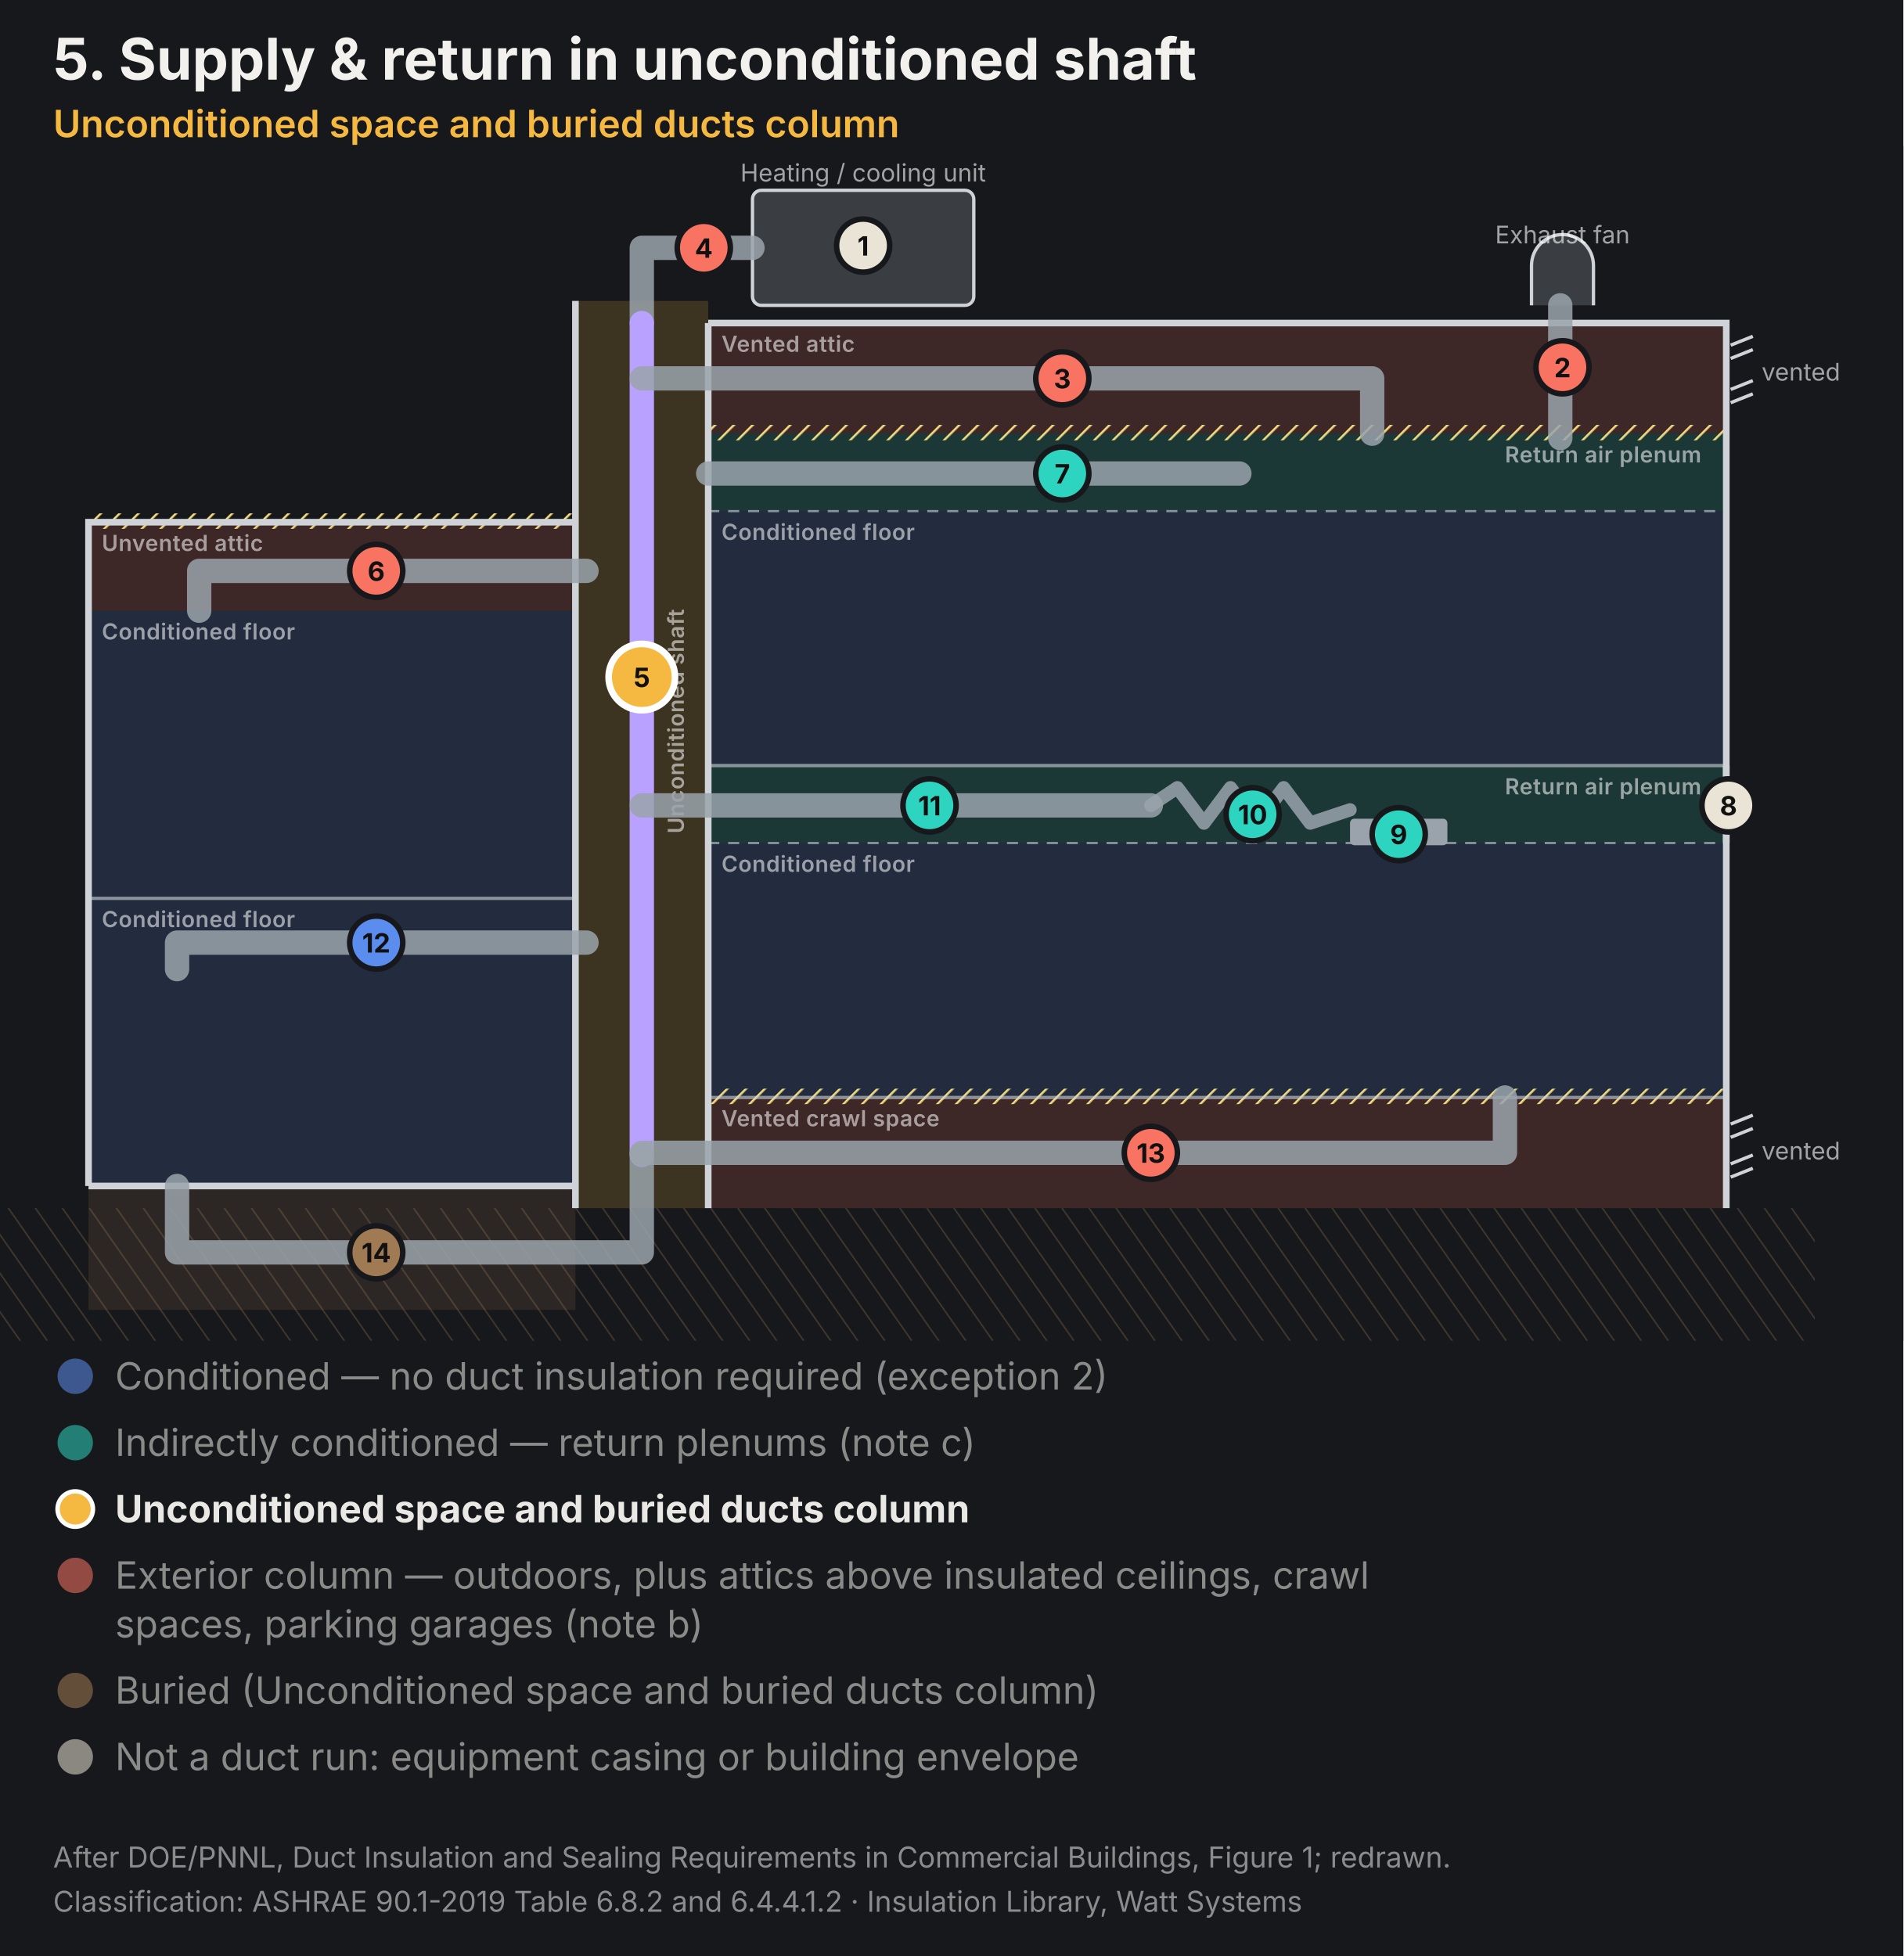
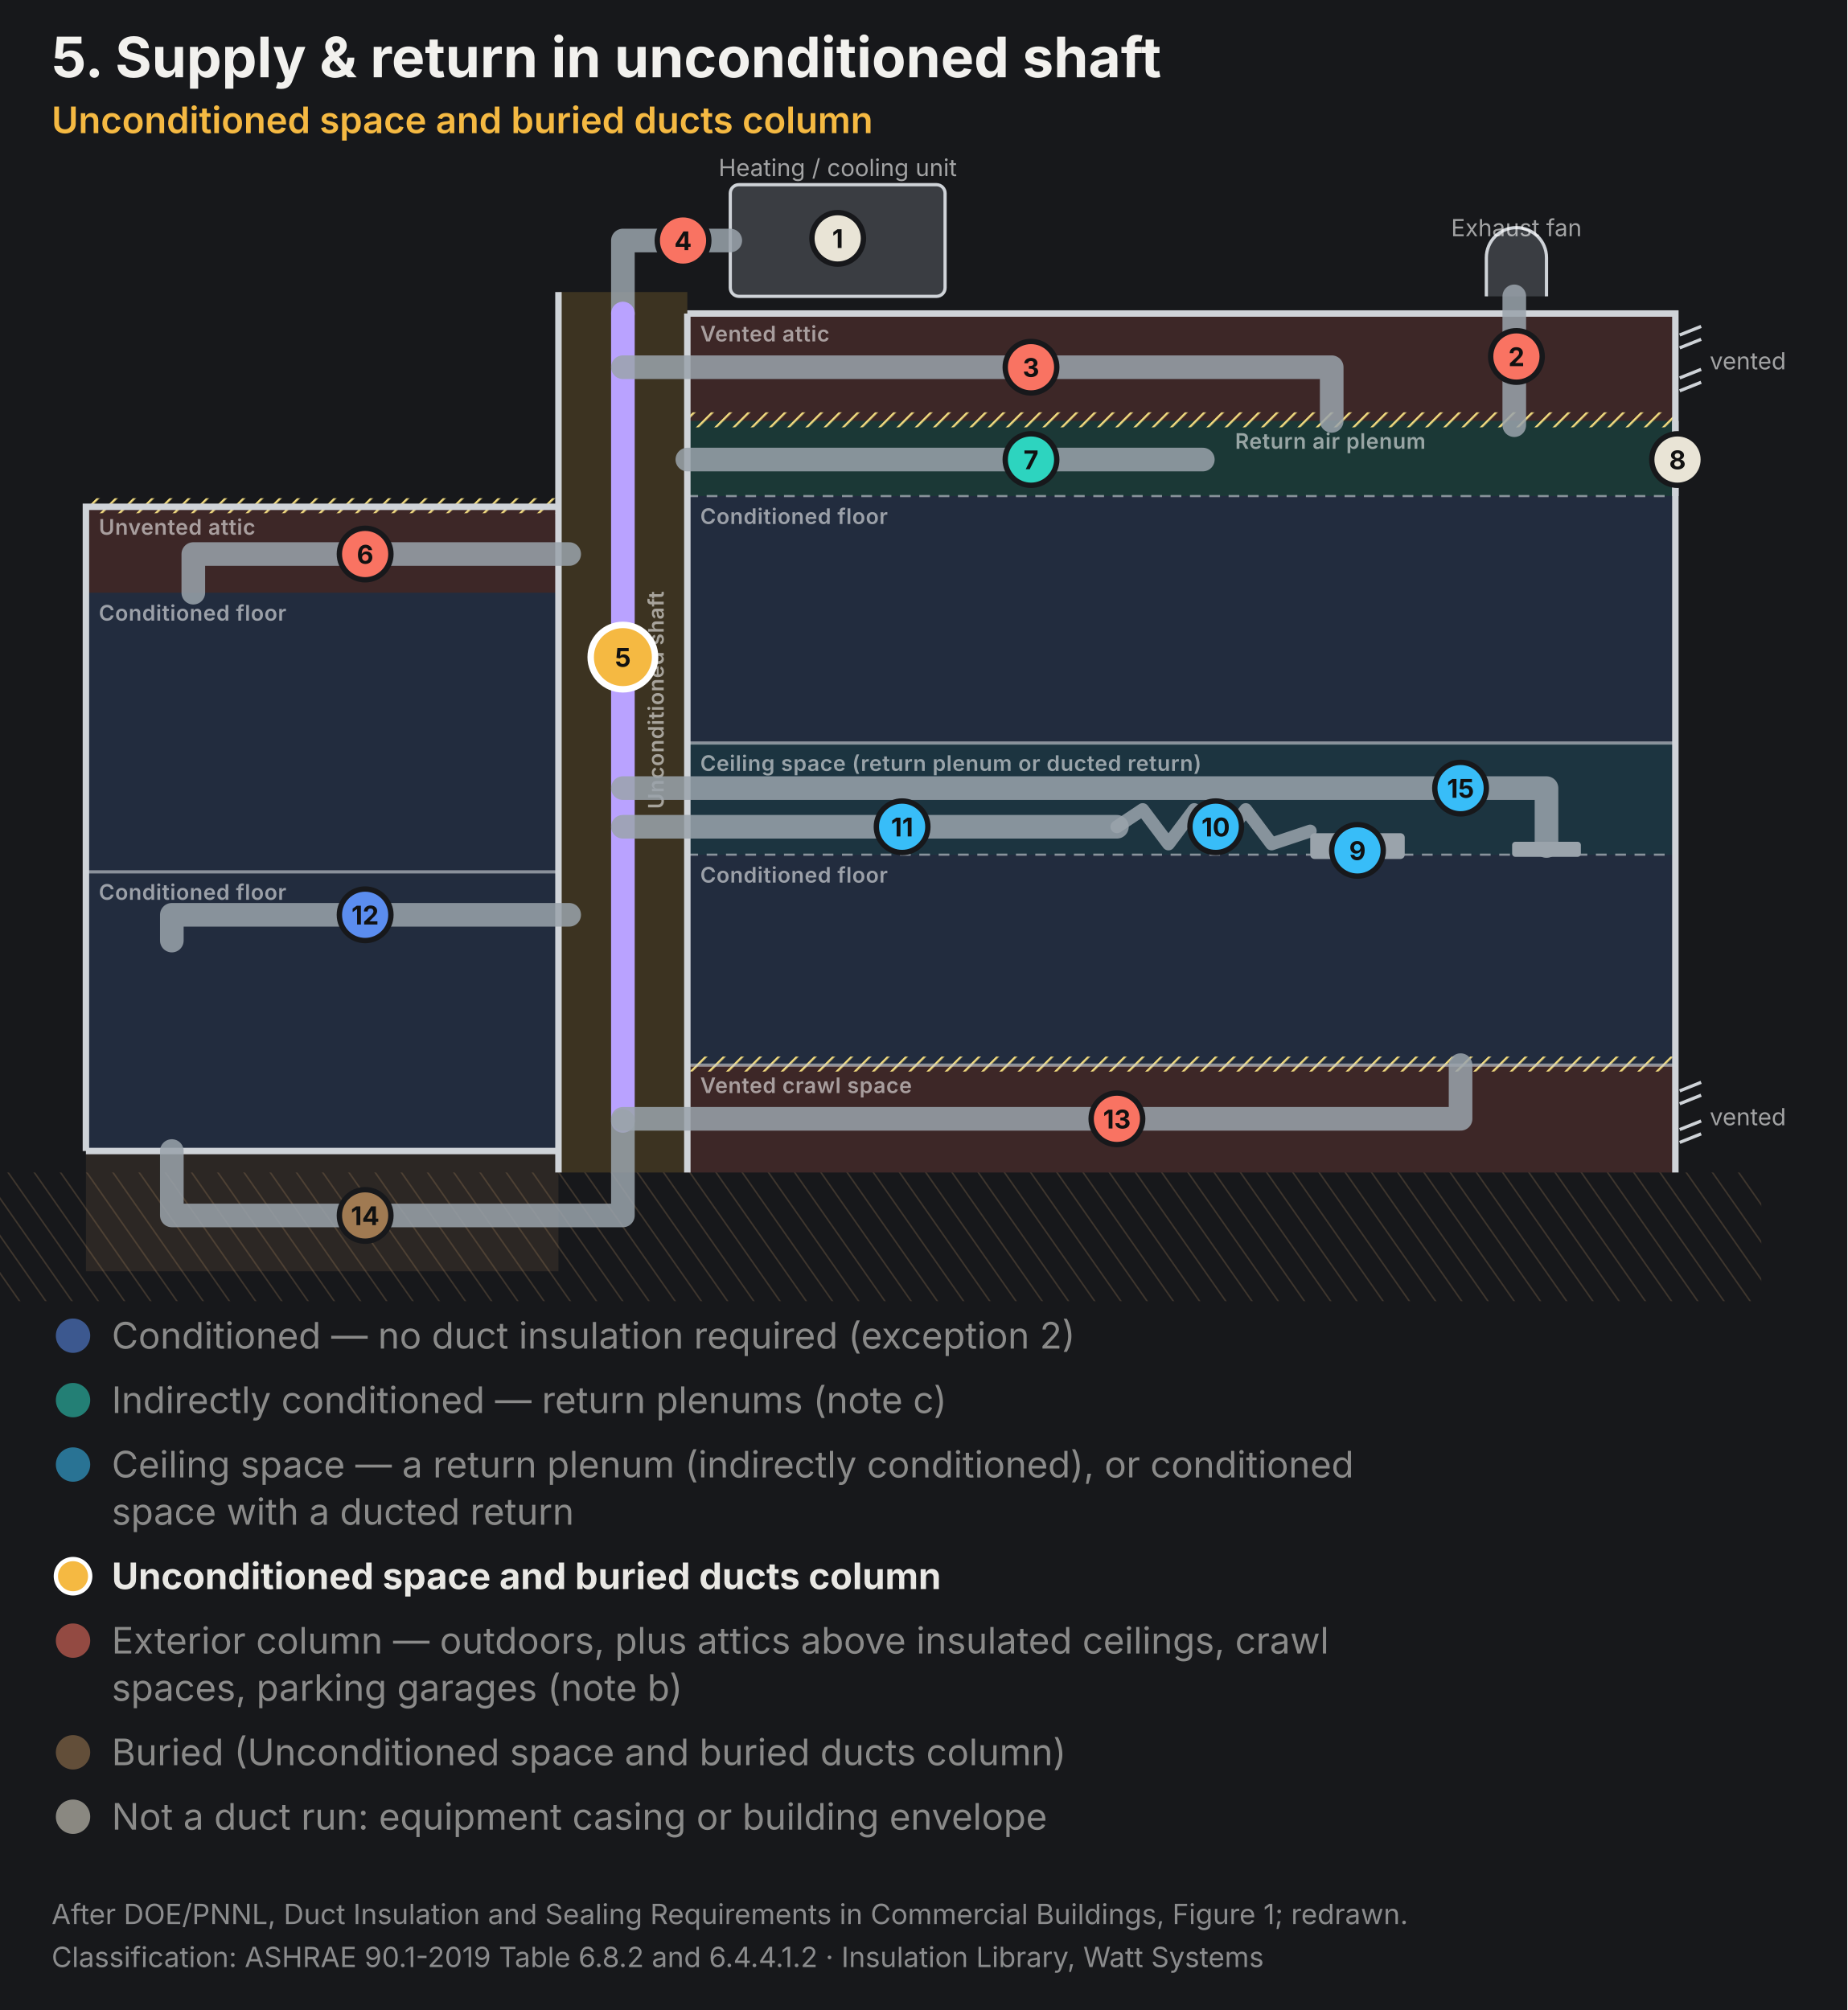
- <svg xmlns="http://www.w3.org/2000/svg" viewBox="0 0 860 884" width="860" height="884" font-family="system-ui, -apple-system, Segoe UI, sans-serif">
-   <rect width="860" height="884" fill="#17181b" />
+ <svg xmlns="http://www.w3.org/2000/svg" viewBox="0 0 860 936" width="860" height="936" font-family="system-ui, -apple-system, Segoe UI, sans-serif">
+   <rect width="860" height="936" fill="#17181b" />
  <text x="24" y="36" fill="#f2f1ee" font-size="26" font-weight="750">5. Supply &amp; return in unconditioned shaft</text>
  <text x="24" y="62" fill="#f5b942" font-size="17" font-weight="600">Unconditioned space and buried ducts column</text>
-   <svg viewBox="80 40 860 540" role="img" aria-label="Building section with 14 numbered duct locations" width="860" height="540" x="0" y="66">
+   <svg viewBox="80 40 860 540" role="img" aria-label="Building section with 15 numbered duct locations" width="860" height="540" x="0" y="66">
    <style>
.g-space { font: 600 10px system-ui, -apple-system, sans-serif; fill: rgba(255,255,255,0.55); letter-spacing: 0.02em; }
.g-note { font: 11px system-ui, -apple-system, sans-serif; fill: rgba(255,255,255,0.6); }
.g-spot circle { stroke: #17181b; stroke-width: 2.5; }
.g-spot text { font: 750 12px system-ui, -apple-system, sans-serif; fill: #111; }
.g-spot.on circle { r: 15; stroke: #fff; stroke-width: 3; }
</style>
    <rect x="80" y="40" width="860" height="540" fill="#17181b" />
    <defs>
      <pattern id="g-hatch" width="6" height="6" patternUnits="userSpaceOnUse" patternTransform="rotate(45)">
        <line x1="0" y1="0" x2="0" y2="6" stroke="#e8d27a" stroke-width="2" />
      </pattern>
      <pattern id="g-earth" width="10" height="10" patternUnits="userSpaceOnUse" patternTransform="rotate(-35)">
        <line x1="0" y1="0" x2="0" y2="10" stroke="#5a4a3a" stroke-width="1.5" />
      </pattern>
    </defs>
    <rect x="80" y="520" width="820" height="60" fill="url(#g-earth)" opacity="0.55" />
    <rect x="120" y="510" width="220" height="56" fill="#a07a52" opacity="0.16" />
    <g>
      <rect x="400" y="120" width="460" height="50" fill="#f97362" opacity="0.17" />
      <text x="406" y="133" class="g-space">Vented attic</text>
    </g>
    <g>
      <rect x="400" y="170" width="460" height="35" fill="#2dd4bf" opacity="0.17" />
-       <text x="760" y="183" class="g-space">Return air plenum</text>
+       <text x="655" y="183" class="g-space">Return air plenum</text>
    </g>
    <g>
      <rect x="400" y="205" width="460" height="115" fill="#5b8def" opacity="0.17" />
      <text x="406" y="218" class="g-space">Conditioned floor</text>
    </g>
    <g>
-       <rect x="400" y="320" width="460" height="35" fill="#2dd4bf" opacity="0.17" />
-       <text x="760" y="333" class="g-space">Return air plenum</text>
+       <rect x="400" y="320" width="460" height="52" fill="#38bdf8" opacity="0.17" />
+       <text x="406" y="333" class="g-space">Ceiling space (return plenum or ducted return)</text>
    </g>
    <g>
-       <rect x="400" y="355" width="460" height="115" fill="#5b8def" opacity="0.17" />
-       <text x="406" y="368" class="g-space">Conditioned floor</text>
+       <rect x="400" y="372" width="460" height="98" fill="#5b8def" opacity="0.17" />
+       <text x="406" y="385" class="g-space">Conditioned floor</text>
    </g>
    <g>
      <rect x="400" y="470" width="460" height="50" fill="#f97362" opacity="0.17" />
      <text x="406" y="483" class="g-space">Vented crawl space</text>
    </g>
    <g>
      <rect x="340" y="110" width="60" height="410" fill="#f5b942" opacity="0.17" />
      <text x="389" y="300" class="g-space" transform="rotate(-90 389 300)" text-anchor="middle">Unconditioned shaft</text>
    </g>
    <g>
      <rect x="120" y="210" width="220" height="40" fill="#f97362" opacity="0.17" />
      <text x="126" y="223" class="g-space">Unvented attic</text>
    </g>
    <g>
      <rect x="120" y="250" width="220" height="130" fill="#5b8def" opacity="0.17" />
      <text x="126" y="263" class="g-space">Conditioned floor</text>
    </g>
    <g>
      <rect x="120" y="380" width="220" height="130" fill="#5b8def" opacity="0.17" />
      <text x="126" y="393" class="g-space">Conditioned floor</text>
    </g>
    <rect x="400" y="166" width="460" height="7" fill="url(#g-hatch)" />
    <rect x="120" y="206" width="220" height="7" fill="url(#g-hatch)" />
    <rect x="400" y="466" width="460" height="7" fill="url(#g-hatch)" />
    <path d="M120 510 V210 H340 M400 120 H860 V520 M120 510 H340 M340 110 V520 M400 120 V520" stroke="#cfd3d8" stroke-width="3" fill="none" />
    <path d="M400 320 H860 M400 470 H860 M120 380 H340" stroke="#cfd3d8" stroke-width="1.5" fill="none" opacity="0.6" />
-     <path d="M400 205 H860 M400 355 H860" stroke="#cfd3d8" stroke-width="1" stroke-dasharray="5 4" fill="none" opacity="0.6" />
+     <path d="M400 205 H860 M400 372 H860" stroke="#cfd3d8" stroke-width="1" stroke-dasharray="5 4" fill="none" opacity="0.6" />
    <path d="M862 130 l10 -4 M862 136 l10 -4" stroke="#cfd3d8" stroke-width="1.5" />
    <path d="M862 150 l10 -4 M862 156 l10 -4" stroke="#cfd3d8" stroke-width="1.5" />
    <path d="M862 482 l10 -4 M862 488 l10 -4" stroke="#cfd3d8" stroke-width="1.5" />
    <path d="M862 500 l10 -4 M862 506 l10 -4" stroke="#cfd3d8" stroke-width="1.5" />
    <text x="876" y="146" class="g-note">vented</text>
    <text x="876" y="498" class="g-note">vented</text>
    <rect x="420" y="60" width="100" height="52" rx="4" fill="#3a3d42" stroke="#cfd3d8" stroke-width="1.5" />
    <text x="470" y="56" class="g-note" text-anchor="middle">Heating / cooling unit</text>
    <path d="M772 112 v-18 a14 14 0 0 1 28 0 v18" fill="#3a3d42" stroke="#cfd3d8" stroke-width="1.5" />
    <text x="786" y="84" class="g-note" text-anchor="middle">Exhaust fan</text>
    <path d="M420 86 H370 V120" fill="none" stroke="#9aa3ab" stroke-width="11" stroke-linecap="round" stroke-linejoin="round" opacity="0.85" />
    <path d="M370 120 V496" fill="none" stroke="#b9a2ff" stroke-width="11" stroke-linecap="round" stroke-linejoin="round" opacity="1" />
    <path d="M370 145 H700 V170" fill="none" stroke="#9aa3ab" stroke-width="11" stroke-linecap="round" stroke-linejoin="round" opacity="0.85" />
    <path d="M785 172 V112" fill="none" stroke="#9aa3ab" stroke-width="11" stroke-linecap="round" stroke-linejoin="round" opacity="0.85" />
    <path d="M345 232 H170 V250" fill="none" stroke="#9aa3ab" stroke-width="11" stroke-linecap="round" stroke-linejoin="round" opacity="0.85" />
    <path d="M400 188 H640" fill="none" stroke="#9aa3ab" stroke-width="11" stroke-linecap="round" stroke-linejoin="round" opacity="0.85" />
-     <path d="M370 338 H600" fill="none" stroke="#9aa3ab" stroke-width="11" stroke-linecap="round" stroke-linejoin="round" opacity="0.85" />
-     <path d="M600 338 L612 330 L624 346 L636 330 L648 346 L660 330 L672 346 L690 340" fill="none" stroke="#9aa3ab" stroke-width="6" stroke-linecap="round" stroke-linejoin="round" opacity="0.85" />
+     <path d="M370 341 H800 V368" fill="none" stroke="#9aa3ab" stroke-width="11" stroke-linecap="round" stroke-linejoin="round" opacity="0.85" />
+     <path d="M370 359 H600" fill="none" stroke="#9aa3ab" stroke-width="11" stroke-linecap="round" stroke-linejoin="round" opacity="0.85" />
+     <path d="M600 359 L612 351 L624 367 L636 351 L648 367 L660 351 L672 367 L690 361" fill="none" stroke="#9aa3ab" stroke-width="6" stroke-linecap="round" stroke-linejoin="round" opacity="0.85" />
    <path d="M345 400 H160 V412" fill="none" stroke="#9aa3ab" stroke-width="11" stroke-linecap="round" stroke-linejoin="round" opacity="0.85" />
    <path d="M370 495 H760 V470" fill="none" stroke="#9aa3ab" stroke-width="11" stroke-linecap="round" stroke-linejoin="round" opacity="0.85" />
    <path d="M370 496 V540 H160 V510" fill="none" stroke="#9aa3ab" stroke-width="11" stroke-linecap="round" stroke-linejoin="round" opacity="0.85" />
-     <rect x="690" y="344" width="44" height="12" rx="2" fill="#9aa3ab" />
-     <path d="M860 320 V355" stroke="#cfd3d8" stroke-width="3" />
+     <rect x="690" y="362" width="44" height="12" rx="2" fill="#9aa3ab" />
+     <rect x="784" y="366" width="32" height="7" rx="1.5" fill="#9aa3ab" />
+     <path d="M860 170 V205" stroke="#cfd3d8" stroke-width="3" />
    <g class="g-spot " transform="translate(470 85)">
      <circle r="12" fill="#e9e4d6" />
      <text text-anchor="middle" dy="4.5">1</text>
    </g>
    <g class="g-spot " transform="translate(786 140)">
      <circle r="12" fill="#f97362" />
      <text text-anchor="middle" dy="4.5">2</text>
    </g>
    <g class="g-spot " transform="translate(560 145)">
      <circle r="12" fill="#f97362" />
      <text text-anchor="middle" dy="4.5">3</text>
    </g>
    <g class="g-spot " transform="translate(398 86)">
      <circle r="12" fill="#f97362" />
      <text text-anchor="middle" dy="4.5">4</text>
    </g>
    <g class="g-spot on" transform="translate(370 280)">
      <circle r="15" fill="#f5b942" />
      <text text-anchor="middle" dy="4.5">5</text>
    </g>
    <g class="g-spot " transform="translate(250 232)">
      <circle r="12" fill="#f97362" />
      <text text-anchor="middle" dy="4.5">6</text>
    </g>
    <g class="g-spot " transform="translate(560 188)">
      <circle r="12" fill="#2dd4bf" />
      <text text-anchor="middle" dy="4.5">7</text>
    </g>
-     <g class="g-spot " transform="translate(861 338)">
+     <g class="g-spot " transform="translate(861 188)">
      <circle r="12" fill="#e9e4d6" />
      <text text-anchor="middle" dy="4.5">8</text>
    </g>
-     <g class="g-spot " transform="translate(712 351)">
-       <circle r="12" fill="#2dd4bf" />
+     <g class="g-spot " transform="translate(712 370)">
+       <circle r="12" fill="#38bdf8" />
      <text text-anchor="middle" dy="4.5">9</text>
    </g>
-     <g class="g-spot " transform="translate(646 342)">
-       <circle r="12" fill="#2dd4bf" />
+     <g class="g-spot " transform="translate(646 359)">
+       <circle r="12" fill="#38bdf8" />
      <text text-anchor="middle" dy="4.5">10</text>
    </g>
-     <g class="g-spot " transform="translate(500 338)">
-       <circle r="12" fill="#2dd4bf" />
+     <g class="g-spot " transform="translate(500 359)">
+       <circle r="12" fill="#38bdf8" />
      <text text-anchor="middle" dy="4.5">11</text>
    </g>
    <g class="g-spot " transform="translate(250 400)">
      <circle r="12" fill="#5b8def" />
      <text text-anchor="middle" dy="4.5">12</text>
    </g>
    <g class="g-spot " transform="translate(600 495)">
      <circle r="12" fill="#f97362" />
      <text text-anchor="middle" dy="4.5">13</text>
    </g>
    <g class="g-spot " transform="translate(250 540)">
      <circle r="12" fill="#a07a52" />
      <text text-anchor="middle" dy="4.5">14</text>
    </g>
+     <g class="g-spot " transform="translate(760 341)">
+       <circle r="12" fill="#38bdf8" />
+       <text text-anchor="middle" dy="4.5">15</text>
+     </g>
  </svg>
  <g opacity="0.55">
    <circle cx="34" cy="622" r="8" fill="#5b8def" stroke="none" stroke-width="2" />
    <text x="52" y="628" fill="#e9e8e4" font-size="17" font-weight="400">Conditioned — no duct insulation required (exception 2)</text>
  </g>
  <g opacity="0.55">
    <circle cx="34" cy="652" r="8" fill="#2dd4bf" stroke="none" stroke-width="2" />
    <text x="52" y="658" fill="#e9e8e4" font-size="17" font-weight="400">Indirectly conditioned — return plenums (note c)</text>
  </g>
+   <g opacity="0.55">
+     <circle cx="34" cy="682" r="8" fill="#38bdf8" stroke="none" stroke-width="2" />
+     <text x="52" y="688" fill="#e9e8e4" font-size="17" font-weight="400">Ceiling space — a return plenum (indirectly conditioned), or conditioned</text>
+     <text x="52" y="710" fill="#e9e8e4" font-size="17" font-weight="400">space with a ducted return</text>
+   </g>
  <g opacity="1">
-     <circle cx="34" cy="682" r="8" fill="#f5b942" stroke="#fff" stroke-width="2" />
-     <text x="52" y="688" fill="#e9e8e4" font-size="17" font-weight="700">Unconditioned space and buried ducts column</text>
+     <circle cx="34" cy="734" r="8" fill="#f5b942" stroke="#fff" stroke-width="2" />
+     <text x="52" y="740" fill="#e9e8e4" font-size="17" font-weight="700">Unconditioned space and buried ducts column</text>
  </g>
  <g opacity="0.55">
-     <circle cx="34" cy="712" r="8" fill="#f97362" stroke="none" stroke-width="2" />
-     <text x="52" y="718" fill="#e9e8e4" font-size="17" font-weight="400">Exterior column — outdoors, plus attics above insulated ceilings, crawl</text>
-     <text x="52" y="740" fill="#e9e8e4" font-size="17" font-weight="400">spaces, parking garages (note b)</text>
+     <circle cx="34" cy="764" r="8" fill="#f97362" stroke="none" stroke-width="2" />
+     <text x="52" y="770" fill="#e9e8e4" font-size="17" font-weight="400">Exterior column — outdoors, plus attics above insulated ceilings, crawl</text>
+     <text x="52" y="792" fill="#e9e8e4" font-size="17" font-weight="400">spaces, parking garages (note b)</text>
  </g>
  <g opacity="0.55">
-     <circle cx="34" cy="764" r="8" fill="#a07a52" stroke="none" stroke-width="2" />
-     <text x="52" y="770" fill="#e9e8e4" font-size="17" font-weight="400">Buried (Unconditioned space and buried ducts column)</text>
+     <circle cx="34" cy="816" r="8" fill="#a07a52" stroke="none" stroke-width="2" />
+     <text x="52" y="822" fill="#e9e8e4" font-size="17" font-weight="400">Buried (Unconditioned space and buried ducts column)</text>
  </g>
  <g opacity="0.55">
-     <circle cx="34" cy="794" r="8" fill="#e9e4d6" stroke="none" stroke-width="2" />
-     <text x="52" y="800" fill="#e9e8e4" font-size="17" font-weight="400">Not a duct run: equipment casing or building envelope</text>
+     <circle cx="34" cy="846" r="8" fill="#e9e4d6" stroke="none" stroke-width="2" />
+     <text x="52" y="852" fill="#e9e8e4" font-size="17" font-weight="400">Not a duct run: equipment casing or building envelope</text>
  </g>
-   <text x="24" y="844" fill="rgba(255,255,255,0.5)" font-size="13">After DOE/PNNL, Duct Insulation and Sealing Requirements in Commercial Buildings, Figure 1; redrawn.</text>
-   <text x="24" y="864" fill="rgba(255,255,255,0.5)" font-size="13">Classification: ASHRAE 90.1-2019 Table 6.8.2 and 6.4.4.1.2 · Insulation Library, Watt Systems</text>
+   <text x="24" y="896" fill="rgba(255,255,255,0.5)" font-size="13">After DOE/PNNL, Duct Insulation and Sealing Requirements in Commercial Buildings, Figure 1; redrawn.</text>
+   <text x="24" y="916" fill="rgba(255,255,255,0.5)" font-size="13">Classification: ASHRAE 90.1-2019 Table 6.8.2 and 6.4.4.1.2 · Insulation Library, Watt Systems</text>
</svg>
